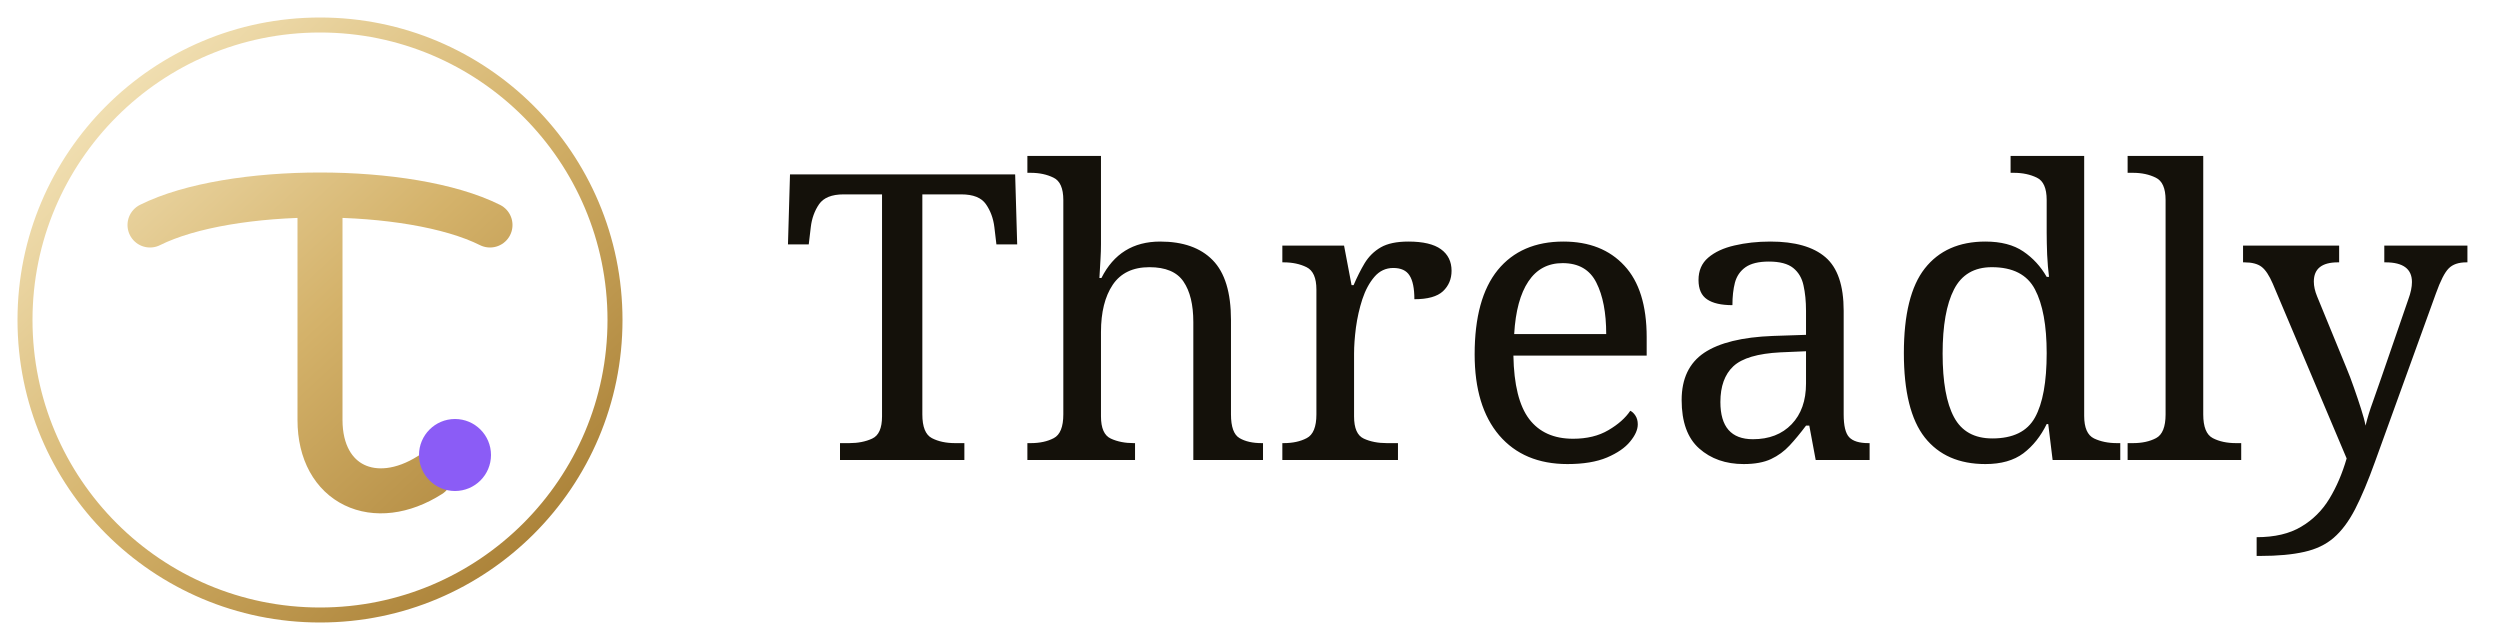
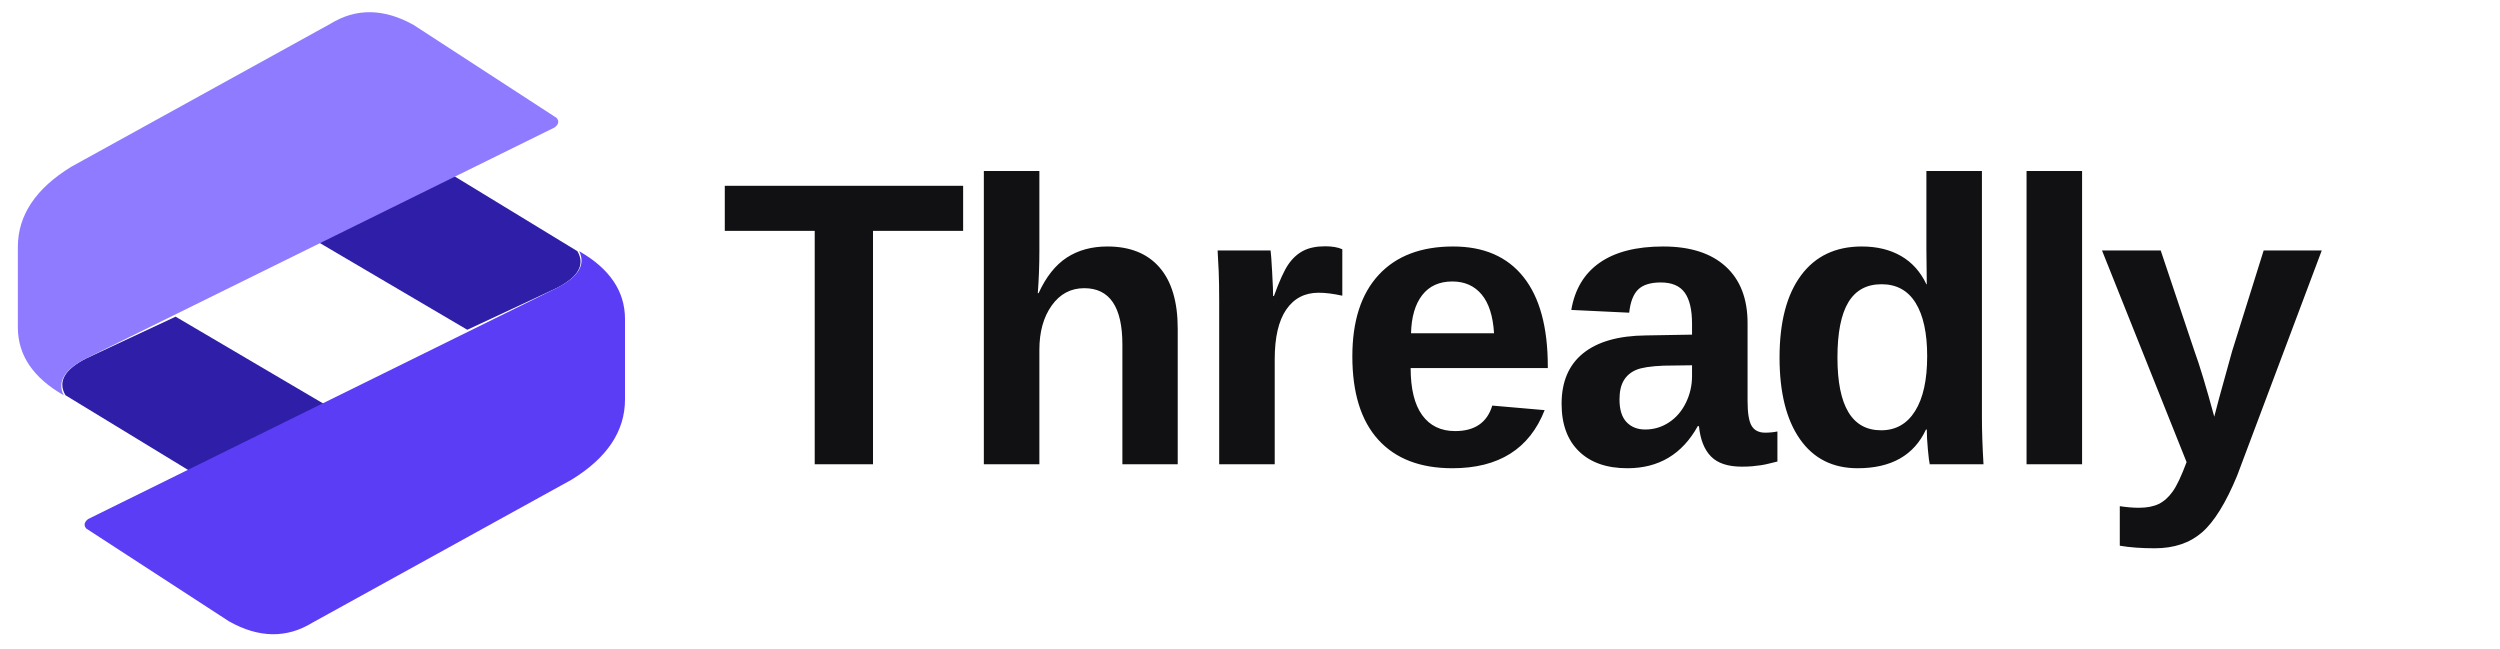
- <svg xmlns="http://www.w3.org/2000/svg" viewBox="0 0 250 64" fill="none" role="img" aria-label="Threadly">
-   <defs>
-     <linearGradient id="g" x1="8" y1="6" x2="56" y2="58" gradientUnits="userSpaceOnUse">
-       <stop stop-color="#f5e6bd" />
-       <stop offset=".5" stop-color="#d4b26a" />
-       <stop offset="1" stop-color="#a67c32" />
-     </linearGradient>
-   </defs>
-   <circle cx="32" cy="32" r="29.5" stroke="url(#g)" stroke-width="1.5" />
-   <path d="M15 22.5C23 18.5 41 18.5 49 22.5" stroke="url(#g)" stroke-width="4.5" stroke-linecap="round" />
-   <path d="M32 20V42C32 48.5 37.5 51 43 47.5" stroke="url(#g)" stroke-width="4.5" stroke-linecap="round" />
-   <circle cx="45.5" cy="45.5" r="3.6" fill="#8b5cf6" />
-   <text x="78" y="46" font-family="Georgia, serif" font-size="40" letter-spacing="-.5" fill="#14110a">Threadly</text>
+ <svg xmlns="http://www.w3.org/2000/svg" viewBox="190 20 4200 1090" role="img" aria-label="Threadly">
+   <path d="M485 552L740 702L515 815L300 684Q280 650 335 622Z" fill="#2F1FA8" />
+   <path d="M485 552L740 702L515 815L300 684Q280 650 335 622Z" fill="#2F1FA8" transform="rotate(180 730 563)" />
+   <path d="M1125 218L885 62Q810 20 745 60L310 300Q220 355 220 435V570Q220 640 297 684Q280 650 335 622L1122 234Q1132 226 1125 218Z" fill="#8E7BFF" />
+   <path d="M1125 218L885 62Q810 20 745 60L310 300Q220 355 220 435V570Q220 640 297 684Q280 650 335 622L1122 234Q1132 226 1125 218Z" fill="#5B3DF5" transform="rotate(180 730 563)" />
+   <text x="1400" y="800" font-family="Arial, sans-serif" font-weight="600" font-size="680" letter-spacing="-20" fill="#111114">Threadly</text>
</svg>
